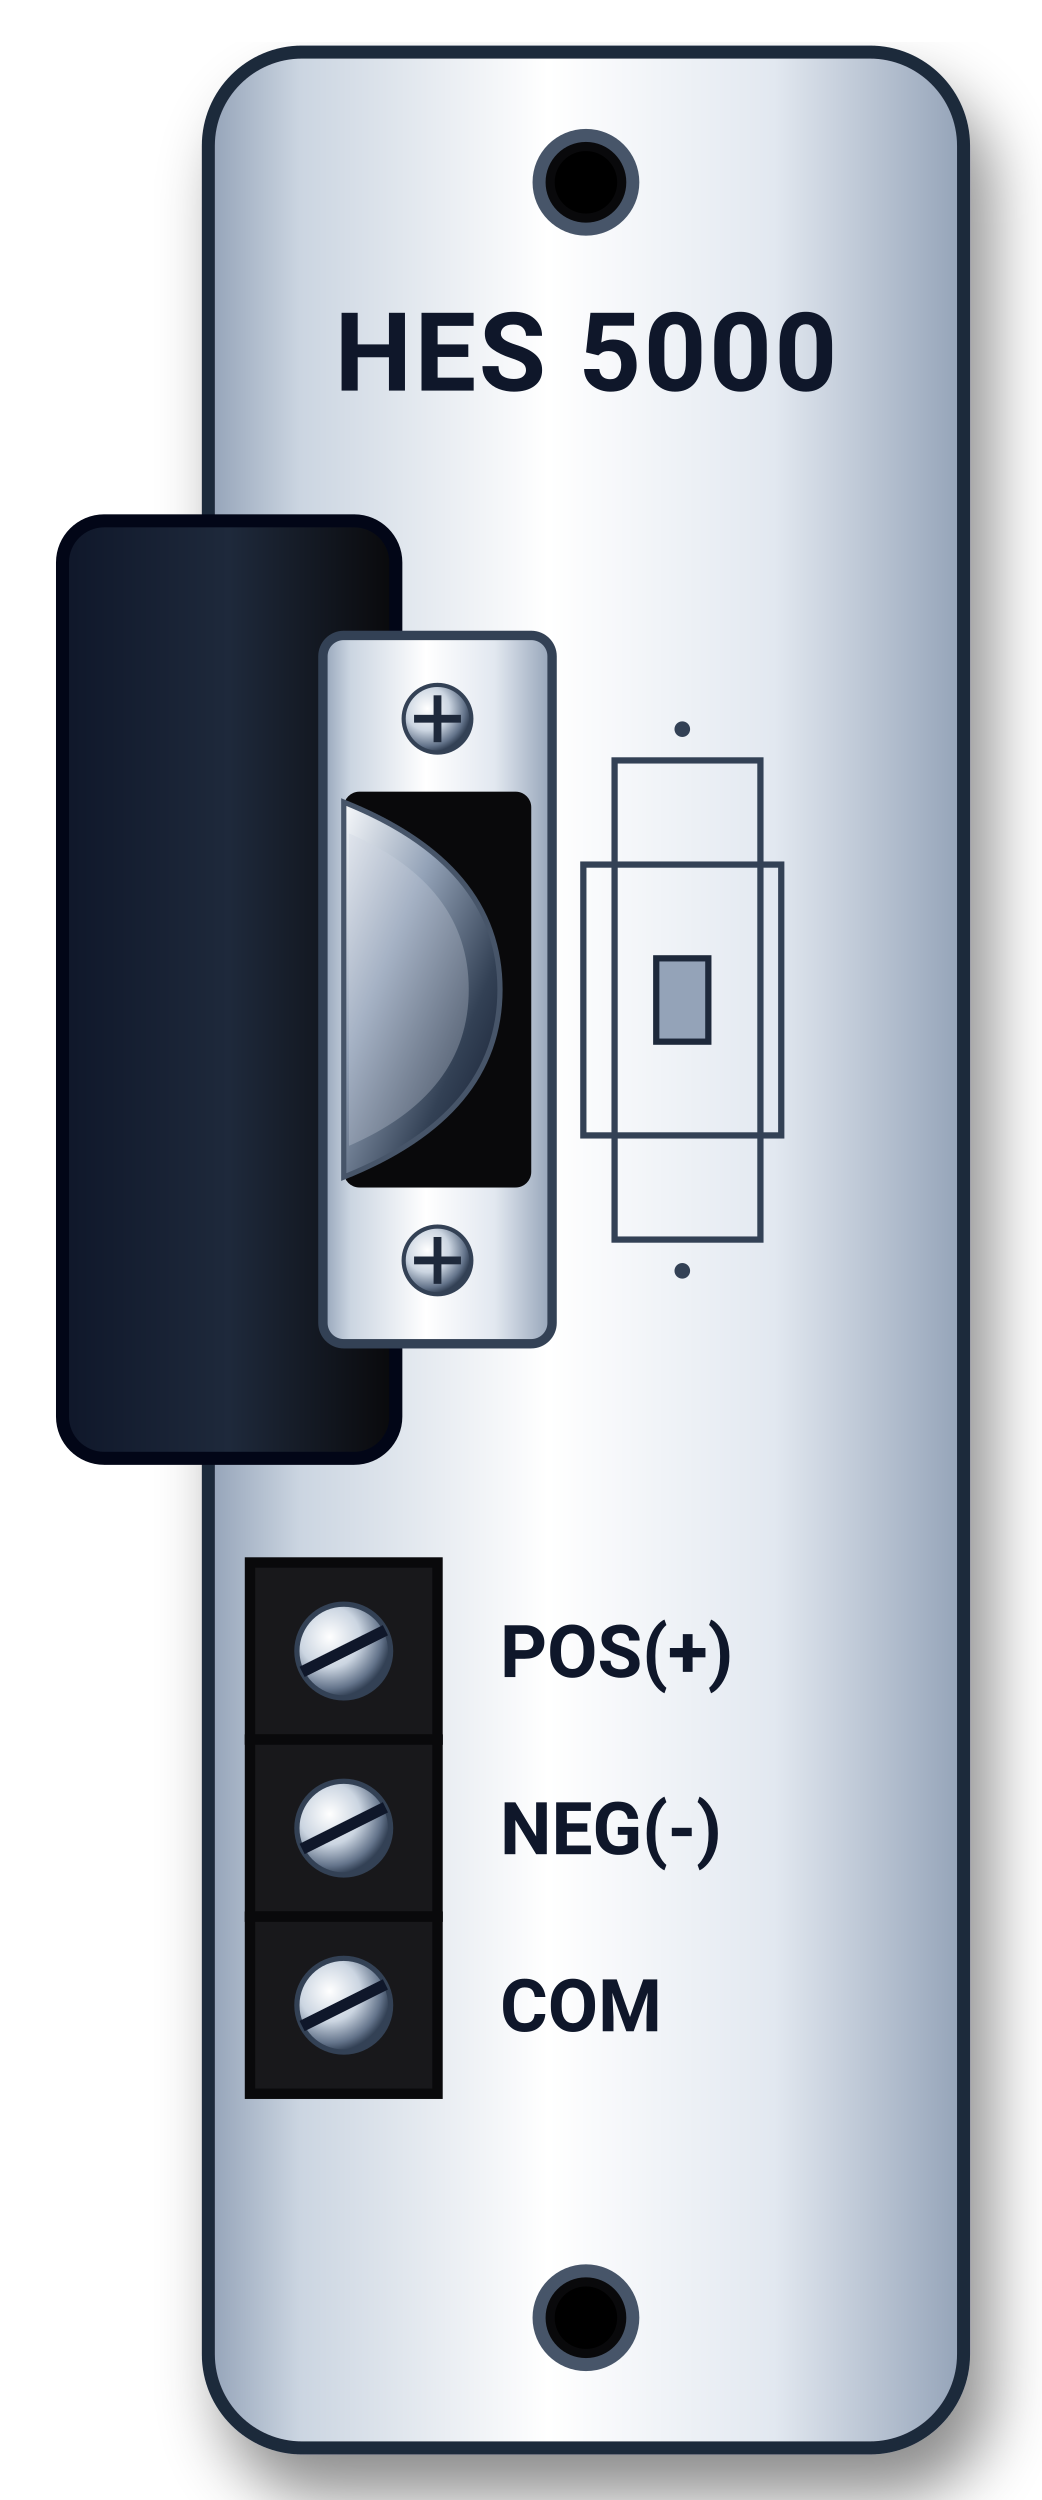
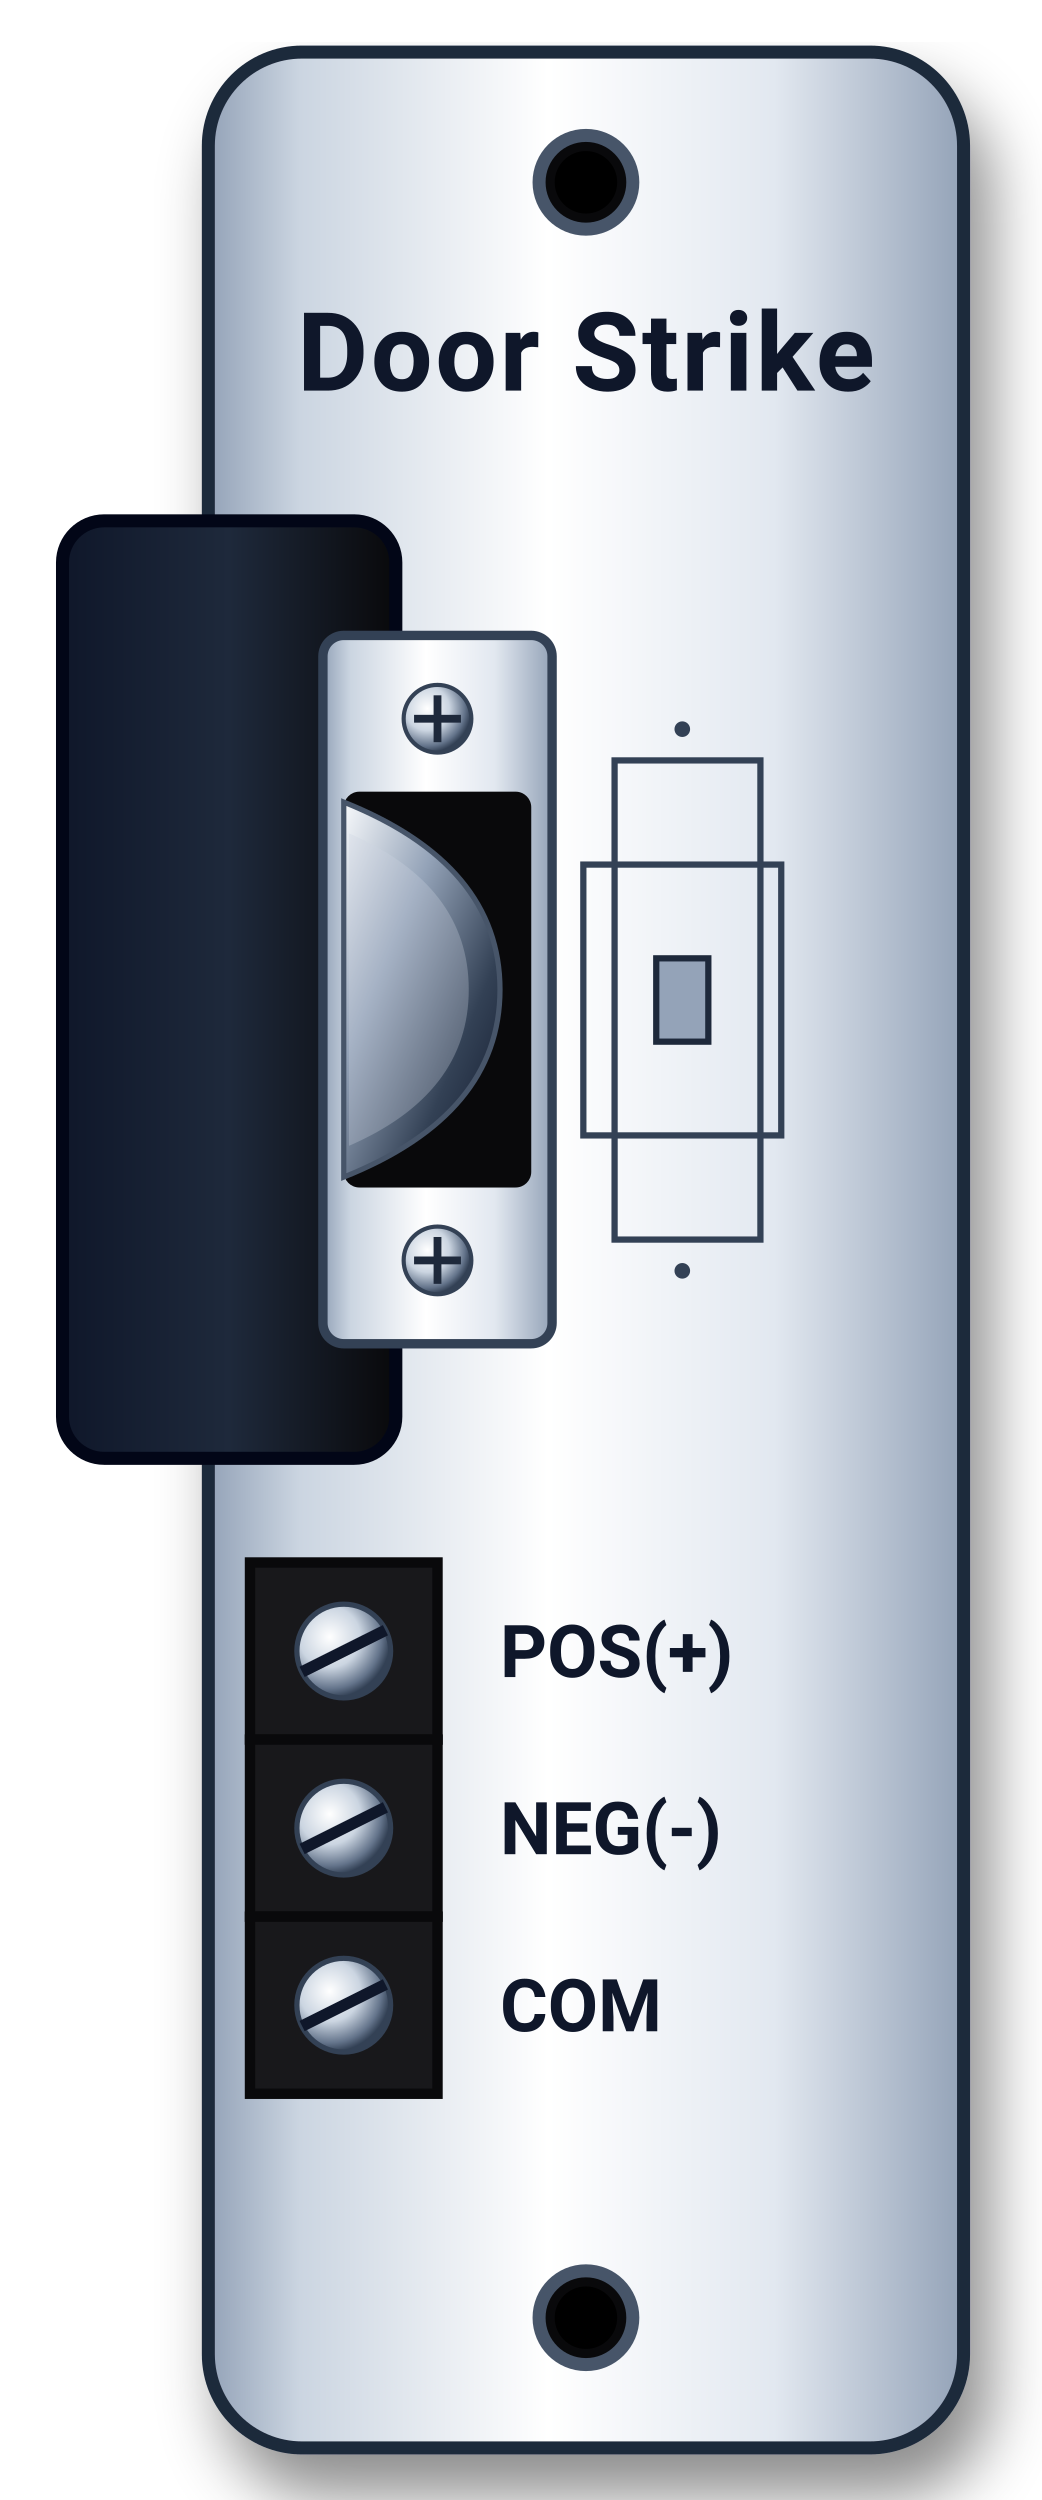
<svg xmlns="http://www.w3.org/2000/svg" viewBox="0 0 200 480" width="200" height="480">
  <defs>
    <linearGradient id="metalPlateGrad" x1="0%" y1="0%" x2="100%" y2="0%">
      <stop offset="0%" stop-color="#94a3b8" />
      <stop offset="12%" stop-color="#cbd5e1" />
      <stop offset="45%" stop-color="#ffffff" />
      <stop offset="75%" stop-color="#e2e8f0" />
      <stop offset="100%" stop-color="#94a3b8" />
    </linearGradient>
    <linearGradient id="plungerGrad" x1="0%" y1="0%" x2="100%" y2="100%">
      <stop offset="0%" stop-color="#f8fafc" />
      <stop offset="35%" stop-color="#94a3b8" />
      <stop offset="70%" stop-color="#334155" />
      <stop offset="100%" stop-color="#0f172a" />
    </linearGradient>
    <radialGradient id="screwMetal" cx="35%" cy="35%" r="65%">
      <stop offset="0%" stop-color="#ffffff" />
      <stop offset="50%" stop-color="#cbd5e1" />
      <stop offset="85%" stop-color="#64748b" />
      <stop offset="100%" stop-color="#334155" />
    </radialGradient>
    <linearGradient id="blackLipGrad" x1="0%" y1="0%" x2="100%" y2="0%">
      <stop offset="0%" stop-color="#0f172a" />
      <stop offset="50%" stop-color="#1e293b" />
      <stop offset="100%" stop-color="#09090b" />
    </linearGradient>
    <filter id="hesShadow" x="-20%" y="-10%" width="140%" height="120%">
      <feDropShadow dx="4" dy="8" stdDeviation="6" flood-color="#000000" flood-opacity="0.45" />
    </filter>
  </defs>
  <rect x="40" y="10" width="145" height="460" rx="18" fill="url(#metalPlateGrad)" stroke="#1e293b" stroke-width="2.5" filter="url(#hesShadow)" />
  <circle cx="112.5" cy="35" r="9" fill="#09090b" stroke="#475569" stroke-width="2.5" />
  <circle cx="112.5" cy="35" r="6" fill="#000000" />
  <circle cx="112.5" cy="445" r="9" fill="#09090b" stroke="#475569" stroke-width="2.5" />
  <circle cx="112.5" cy="445" r="6" fill="#000000" />
-   <text x="112.5" y="75" font-family="'Segoe UI', Roboto, Inter, sans-serif" font-weight="700" font-size="21" fill="#0f172a" text-anchor="middle" letter-spacing="0.5">HES 5000</text>
+   <text x="112.5" y="75" font-family="'Segoe UI', Roboto, Inter, sans-serif" font-weight="700" font-size="21" fill="#0f172a" text-anchor="middle" letter-spacing="0.5">Door Strike</text>
  <rect x="12" y="100" width="64" height="180" rx="8" fill="url(#blackLipGrad)" stroke="#020617" stroke-width="2.5" />
  <rect x="62" y="122" width="44" height="136" rx="4" fill="url(#metalPlateGrad)" stroke="#334155" stroke-width="1.8" />
  <circle cx="84" cy="138" r="6.5" fill="url(#screwMetal)" stroke="#334155" stroke-width="0.8" />
  <line x1="79.5" y1="138" x2="88.5" y2="138" stroke="#1e293b" stroke-width="1.5" />
  <line x1="84" y1="133.5" x2="84" y2="142.5" stroke="#1e293b" stroke-width="1.5" />
  <circle cx="84" cy="242" r="6.5" fill="url(#screwMetal)" stroke="#334155" stroke-width="0.8" />
  <line x1="79.5" y1="242" x2="88.5" y2="242" stroke="#1e293b" stroke-width="1.5" />
  <line x1="84" y1="237.5" x2="84" y2="246.5" stroke="#1e293b" stroke-width="1.5" />
  <rect x="66" y="152" width="36" height="76" rx="3" fill="#09090b" />
  <path d="M 66 154 Q 96 166 96 190 Q 96 214 66 226 Z" fill="url(#plungerGrad)" stroke="#475569" stroke-width="1" />
  <path d="M 67 160 Q 90 170 90 190 Q 90 210 67 220 Z" fill="#cbd5e1" opacity="0.3" />
  <rect x="118" y="146" width="28" height="92" fill="none" stroke="#334155" stroke-width="1.2" />
  <rect x="112" y="166" width="38" height="52" fill="none" stroke="#334155" stroke-width="1.2" />
  <rect x="126" y="184" width="10" height="16" fill="#94a3b8" stroke="#1e293b" stroke-width="1.2" />
  <circle cx="131" cy="140" r="1.5" fill="#334155" />
  <circle cx="131" cy="244" r="1.5" fill="#334155" />
  <g transform="translate(48, 300)">
    <rect x="0" y="0" width="36" height="34" fill="#18181b" stroke="#09090b" stroke-width="2" />
    <circle cx="18" cy="17" r="9" fill="url(#screwMetal)" stroke="#334155" stroke-width="1" />
    <line x1="10" y1="21" x2="26" y2="13" stroke="#0f172a" stroke-width="2.2" />
    <rect x="0" y="34" width="36" height="34" fill="#18181b" stroke="#09090b" stroke-width="2" />
    <circle cx="18" cy="51" r="9" fill="url(#screwMetal)" stroke="#334155" stroke-width="1" />
    <line x1="10" y1="55" x2="26" y2="47" stroke="#0f172a" stroke-width="2.2" />
    <rect x="0" y="68" width="36" height="34" fill="#18181b" stroke="#09090b" stroke-width="2" />
    <circle cx="18" cy="85" r="9" fill="url(#screwMetal)" stroke="#334155" stroke-width="1" />
    <line x1="10" y1="89" x2="26" y2="81" stroke="#0f172a" stroke-width="2.2" />
  </g>
  <text x="96" y="322" font-family="'Segoe UI', Roboto, sans-serif" font-weight="700" font-size="14" fill="#0f172a">POS(+)</text>
  <text x="96" y="356" font-family="'Segoe UI', Roboto, sans-serif" font-weight="700" font-size="14" fill="#0f172a">NEG(-)</text>
  <text x="96" y="390" font-family="'Segoe UI', Roboto, sans-serif" font-weight="700" font-size="14" fill="#0f172a">COM</text>
</svg>
